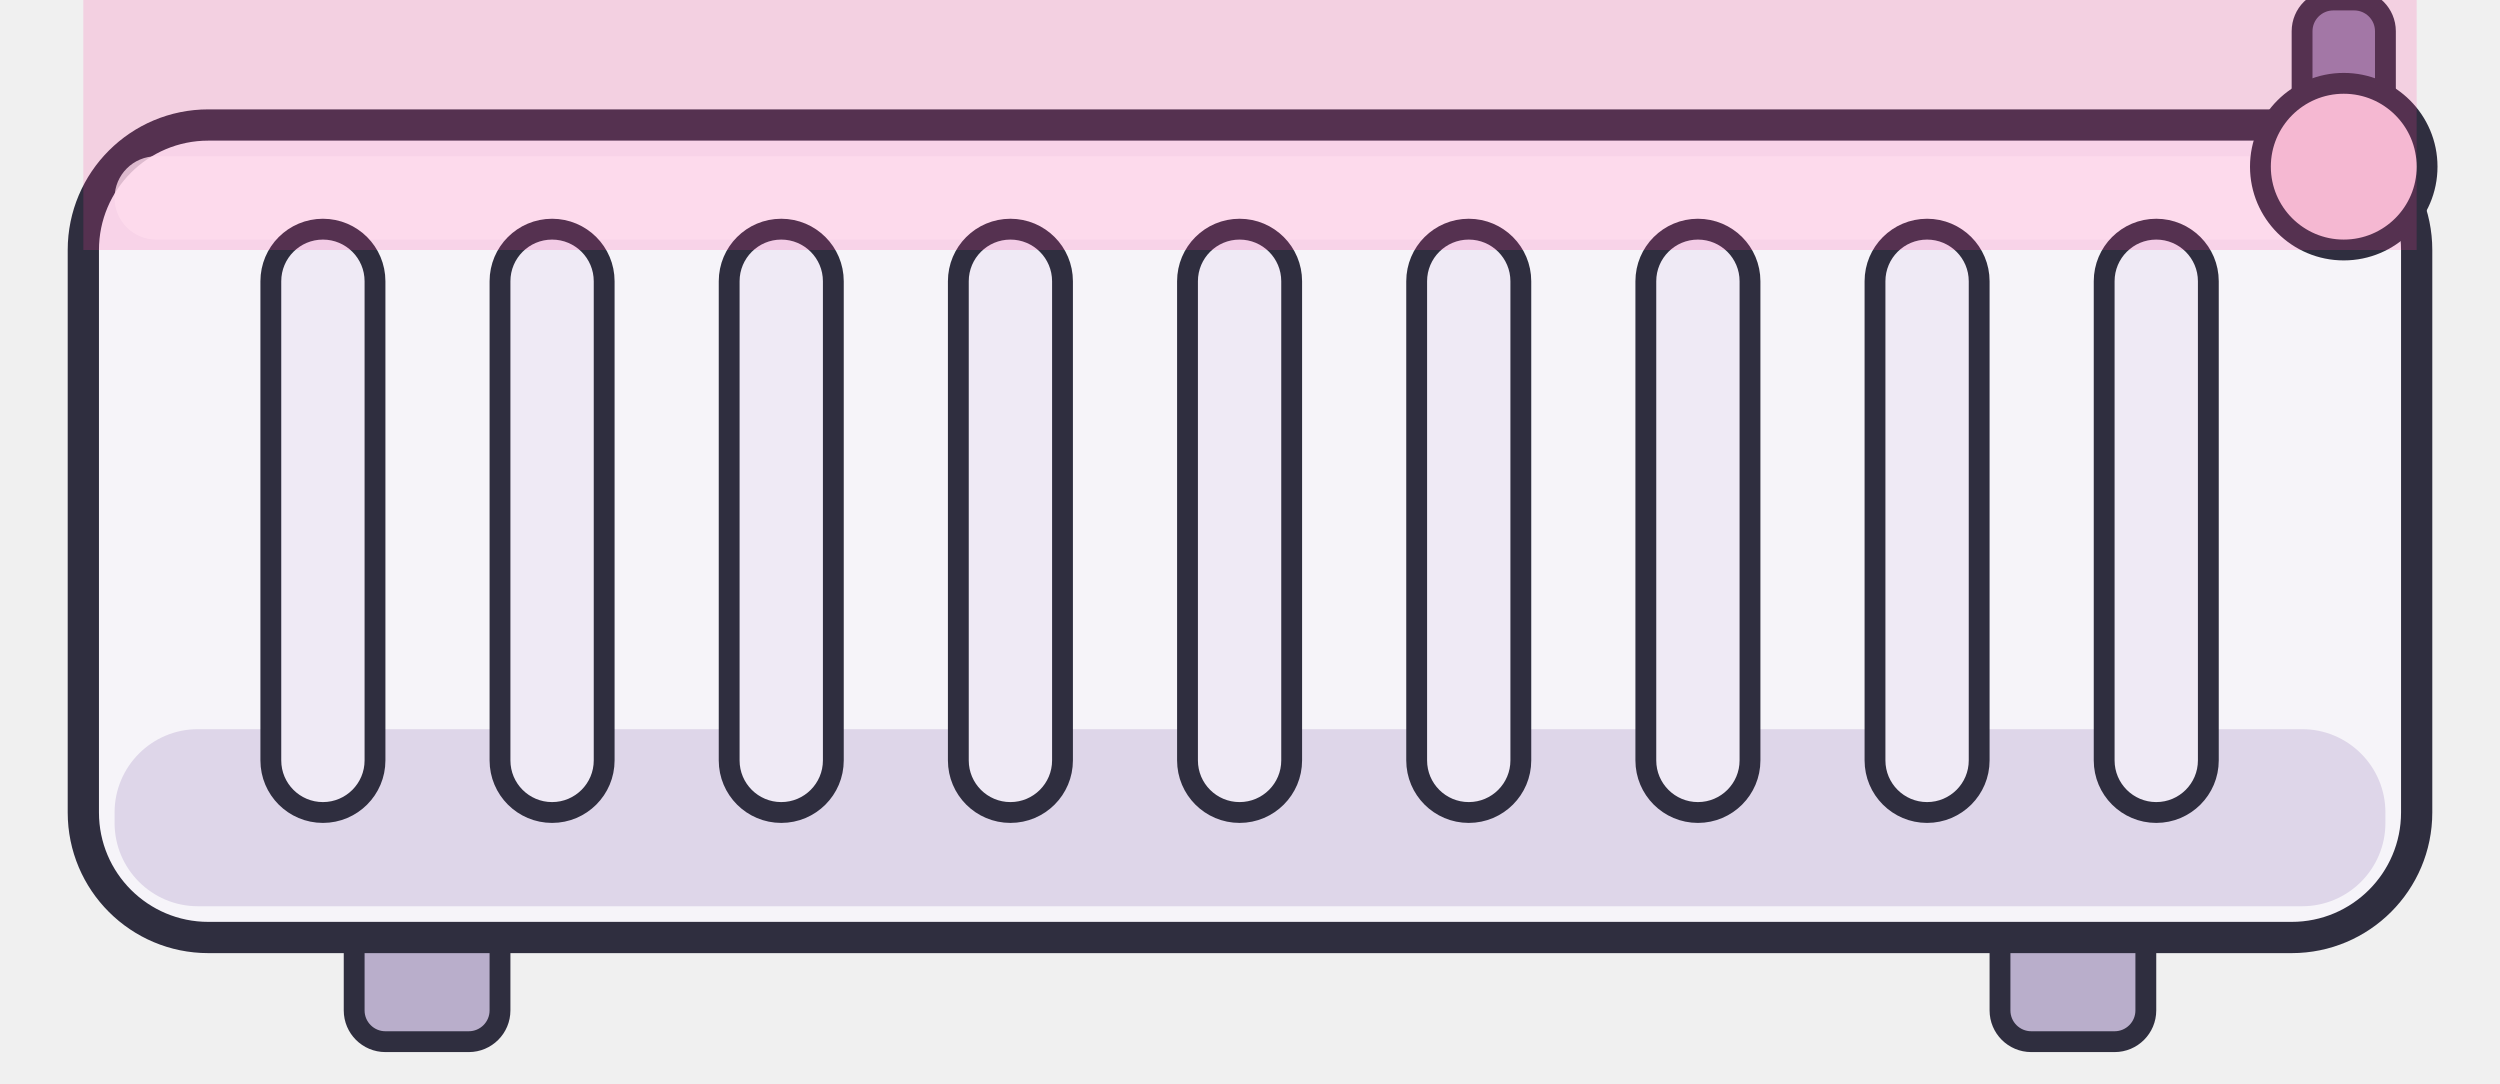
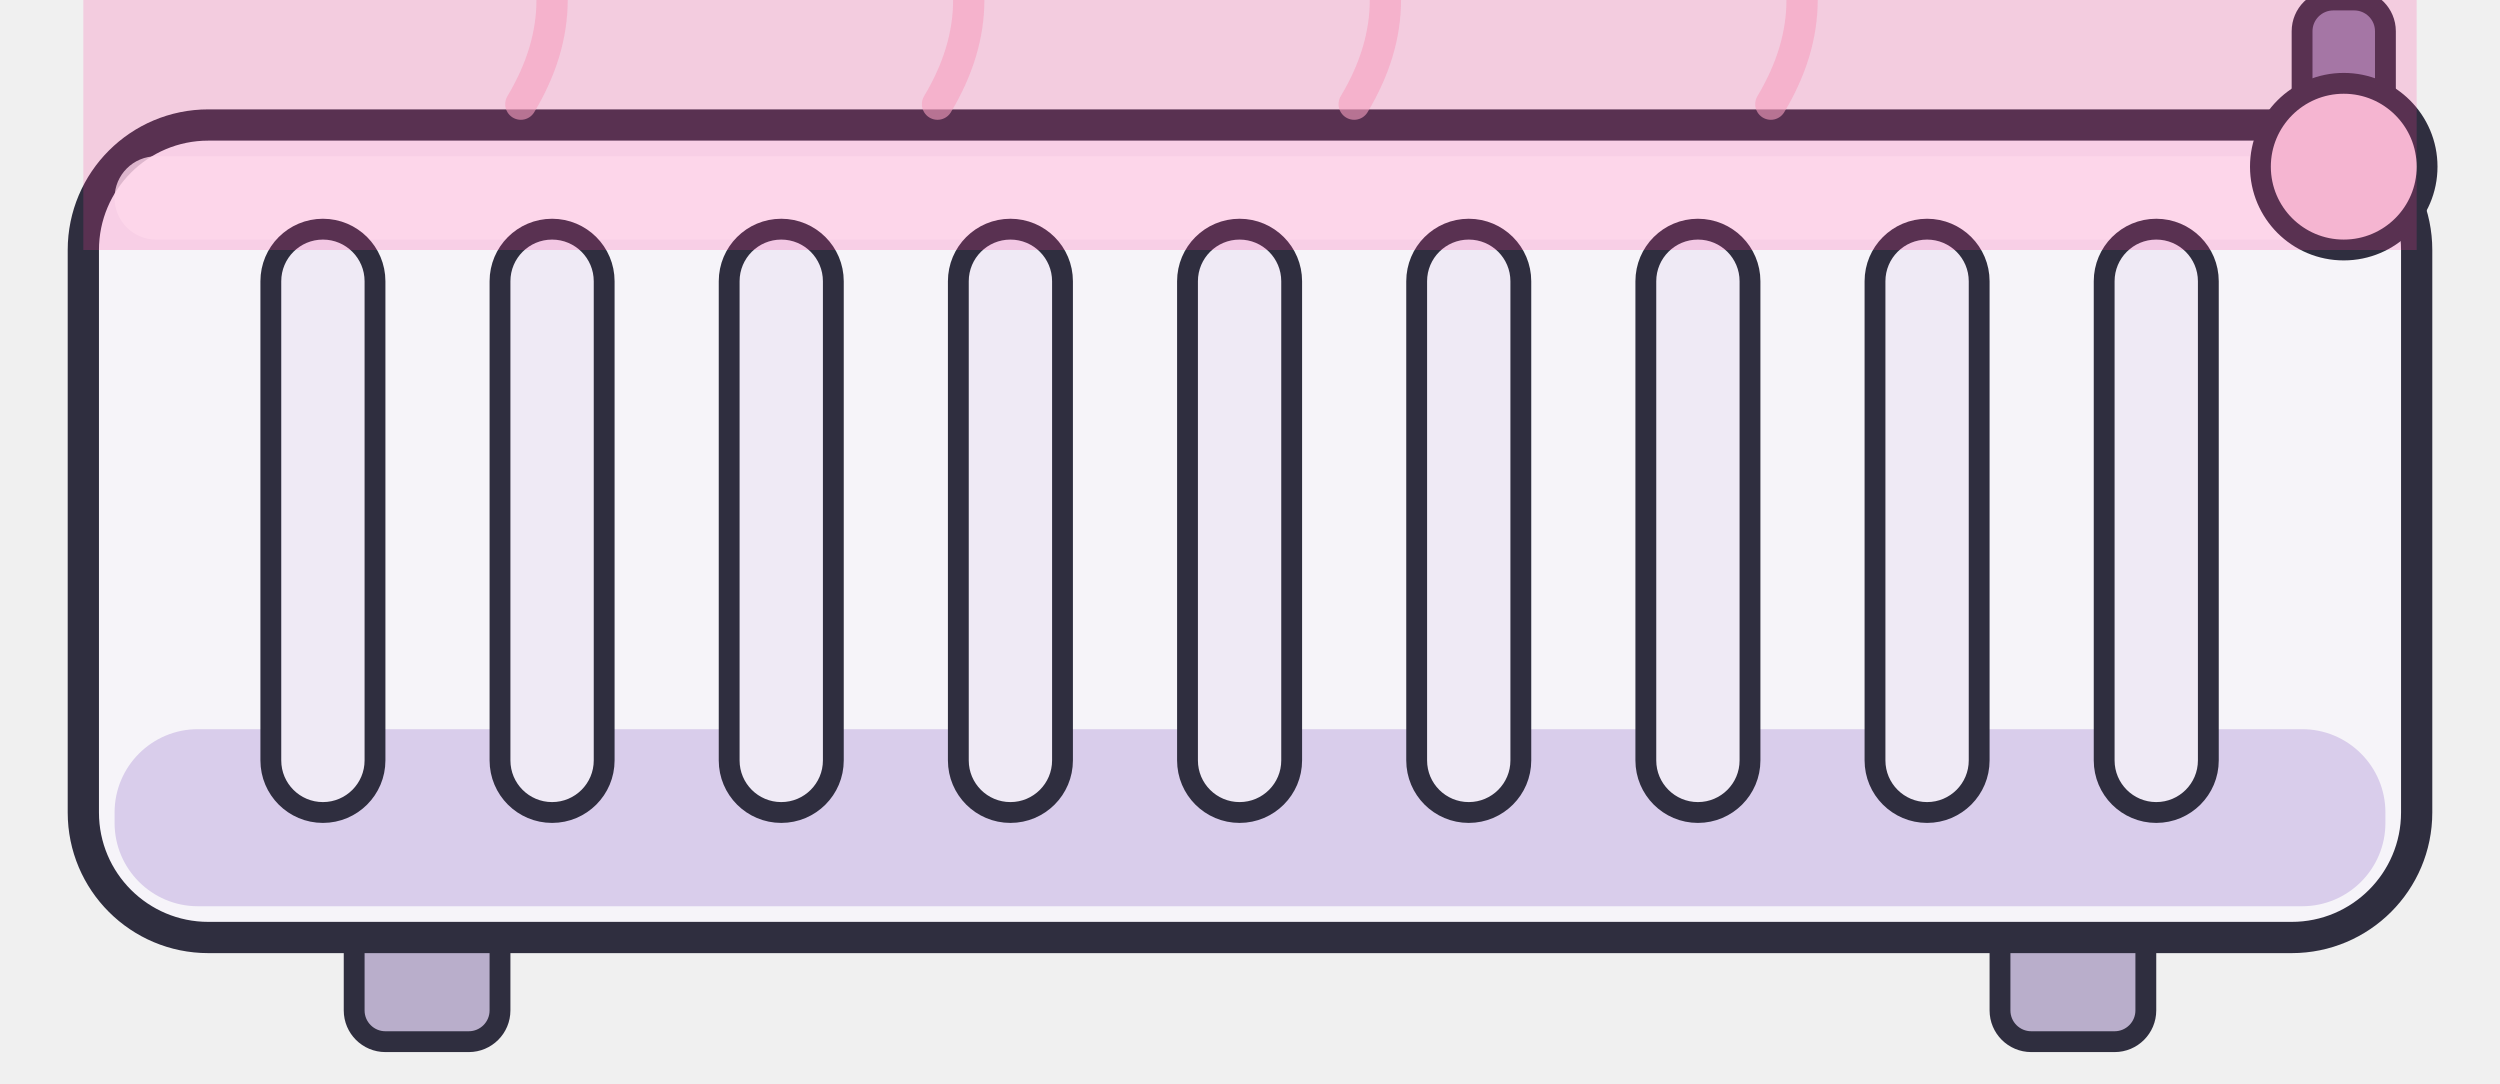
<svg xmlns="http://www.w3.org/2000/svg" viewBox="0 0 240 104" width="240" height="104">
  <g id="konzole">
-     <rect x="34" y="86" width="14" height="14" rx="3" fill="#B9AECB" stroke="#2F2E3F" stroke-width="2" />
-     <rect x="192" y="86" width="14" height="14" rx="3" fill="#B9AECB" stroke="#2F2E3F" stroke-width="2" />
+     <rect x="34" y="86" width="14" height="14" rx="3" fill="#B9AECB" stroke="#2F2E3F" stroke-width="2" stroke-linejoin="round" stroke-linecap="round" />
+     <rect x="192" y="86" width="14" height="14" rx="3" fill="#B9AECB" stroke="#2F2E3F" stroke-width="2" stroke-linejoin="round" stroke-linecap="round" />
  </g>
  <g id="tělo">
-     <rect x="8" y="12" width="224" height="78" rx="12" fill="#F6F4F9" stroke="#2F2E3F" stroke-width="3" />
-     <rect x="11" y="70" width="218" height="17" rx="8" fill="#DED6E9" />
-     <rect x="11" y="15" width="218" height="8" rx="4" fill="#FFFFFF" opacity="0.8" />
+     <rect x="8" y="12" width="224" height="78" rx="12" fill="#F6F4F9" stroke="#2F2E3F" stroke-width="3" stroke-linejoin="round" stroke-linecap="round" />
+     <rect x="11" y="70" width="218" height="17" rx="8" fill="#D9CDEB" stroke="none" />
+     <rect x="11" y="15" width="218" height="8" rx="4" fill="#FFFFFF" stroke="none" opacity="0.8" />
  </g>
  <g id="žebra">
-     <rect x="26" y="22" width="10" height="56" rx="5" fill="#EFEAF5" stroke="#2F2E3F" stroke-width="2" />
-     <rect x="48" y="22" width="10" height="56" rx="5" fill="#EFEAF5" stroke="#2F2E3F" stroke-width="2" />
-     <rect x="70" y="22" width="10" height="56" rx="5" fill="#EFEAF5" stroke="#2F2E3F" stroke-width="2" />
-     <rect x="92" y="22" width="10" height="56" rx="5" fill="#EFEAF5" stroke="#2F2E3F" stroke-width="2" />
-     <rect x="114" y="22" width="10" height="56" rx="5" fill="#EFEAF5" stroke="#2F2E3F" stroke-width="2" />
-     <rect x="136" y="22" width="10" height="56" rx="5" fill="#EFEAF5" stroke="#2F2E3F" stroke-width="2" />
-     <rect x="158" y="22" width="10" height="56" rx="5" fill="#EFEAF5" stroke="#2F2E3F" stroke-width="2" />
-     <rect x="180" y="22" width="10" height="56" rx="5" fill="#EFEAF5" stroke="#2F2E3F" stroke-width="2" />
-     <rect x="202" y="22" width="10" height="56" rx="5" fill="#EFEAF5" stroke="#2F2E3F" stroke-width="2" />
+     <rect x="26" y="22" width="10" height="56" rx="5" fill="#EFEAF5" stroke="#2F2E3F" stroke-width="2" stroke-linejoin="round" stroke-linecap="round" />
+     <rect x="48" y="22" width="10" height="56" rx="5" fill="#EFEAF5" stroke="#2F2E3F" stroke-width="2" stroke-linejoin="round" stroke-linecap="round" />
+     <rect x="70" y="22" width="10" height="56" rx="5" fill="#EFEAF5" stroke="#2F2E3F" stroke-width="2" stroke-linejoin="round" stroke-linecap="round" />
+     <rect x="92" y="22" width="10" height="56" rx="5" fill="#EFEAF5" stroke="#2F2E3F" stroke-width="2" stroke-linejoin="round" stroke-linecap="round" />
+     <rect x="114" y="22" width="10" height="56" rx="5" fill="#EFEAF5" stroke="#2F2E3F" stroke-width="2" stroke-linejoin="round" stroke-linecap="round" />
+     <rect x="136" y="22" width="10" height="56" rx="5" fill="#EFEAF5" stroke="#2F2E3F" stroke-width="2" stroke-linejoin="round" stroke-linecap="round" />
+     <rect x="158" y="22" width="10" height="56" rx="5" fill="#EFEAF5" stroke="#2F2E3F" stroke-width="2" stroke-linejoin="round" stroke-linecap="round" />
+     <rect x="180" y="22" width="10" height="56" rx="5" fill="#EFEAF5" stroke="#2F2E3F" stroke-width="2" stroke-linejoin="round" stroke-linecap="round" />
+     <rect x="202" y="22" width="10" height="56" rx="5" fill="#EFEAF5" stroke="#2F2E3F" stroke-width="2" stroke-linejoin="round" stroke-linecap="round" />
  </g>
  <g id="ventil">
-     <rect x="221" y="0" width="8" height="14" rx="3" fill="#8F84A8" stroke="#2F2E3F" stroke-width="2" />
-     <circle cx="225" cy="16" r="8" fill="#F3D3DE" stroke="#2F2E3F" stroke-width="2" />
+     <rect x="221" y="0" width="8" height="14" rx="3" fill="#8F84A8" stroke="#2F2E3F" stroke-width="2" stroke-linejoin="round" stroke-linecap="round" />
+     <circle cx="225" cy="16" r="8" fill="#F3D3DE" stroke="#2F2E3F" stroke-width="2" stroke-linejoin="round" stroke-linecap="round" />
  </g>
-   <rect id="@dotyk" x="8" y="0" width="224" height="24" fill="#FF3D9A" opacity="0.18" />
+   <g id="stav: teplo" data-state="hidden">
+     <path d="M 50 10 q 6 -10 0 -20 q -6 -10 0 -20" fill="none" stroke="#F3B9C8" stroke-width="3" stroke-linejoin="round" stroke-linecap="round" opacity="0.6" />
+     <path d="M 90 10 q 6 -10 0 -20 q -6 -10 0 -20" fill="none" stroke="#F3B9C8" stroke-width="3" stroke-linejoin="round" stroke-linecap="round" opacity="0.6" />
+     <path d="M 130 10 q 6 -10 0 -20 q -6 -10 0 -20" fill="none" stroke="#F3B9C8" stroke-width="3" stroke-linejoin="round" stroke-linecap="round" opacity="0.6" />
+     <path d="M 170 10 q 6 -10 0 -20 q -6 -10 0 -20" fill="none" stroke="#F3B9C8" stroke-width="3" stroke-linejoin="round" stroke-linecap="round" opacity="0.6" />
+   </g>
+   <rect id="@dotyk" x="8" y="0" width="224" height="24" fill="#FF3D9A" opacity="0.2" />
</svg>
